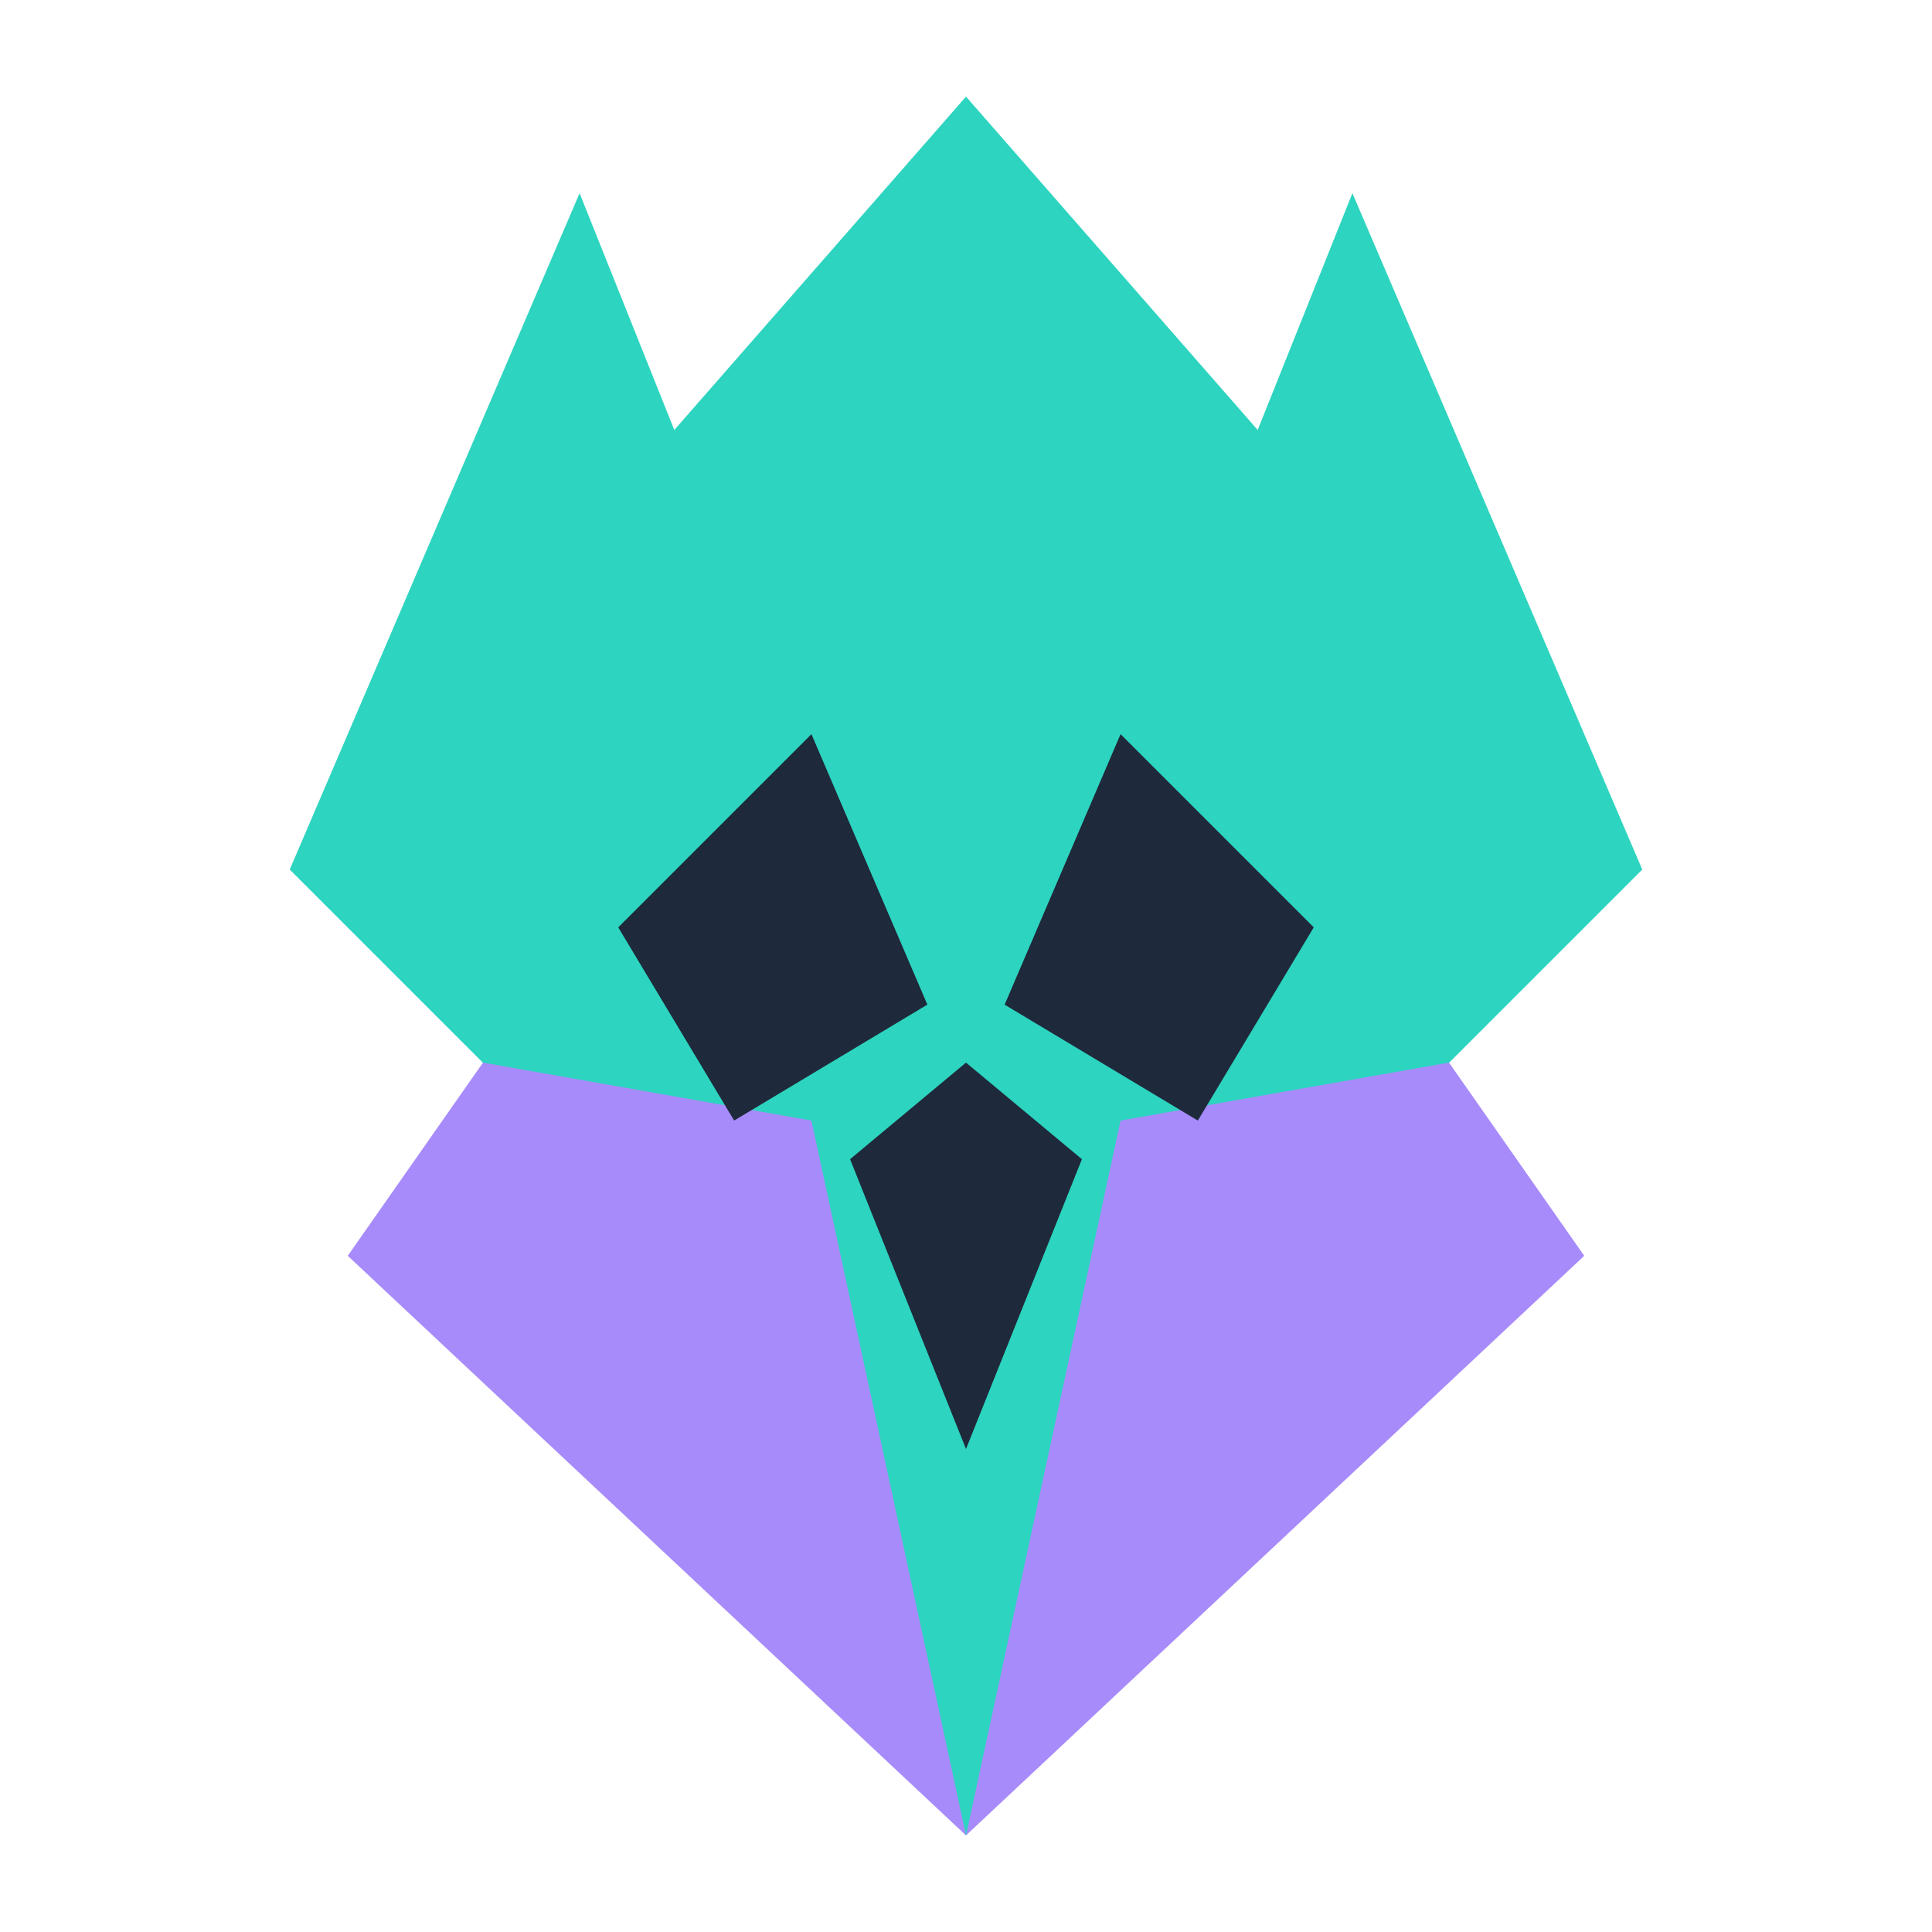
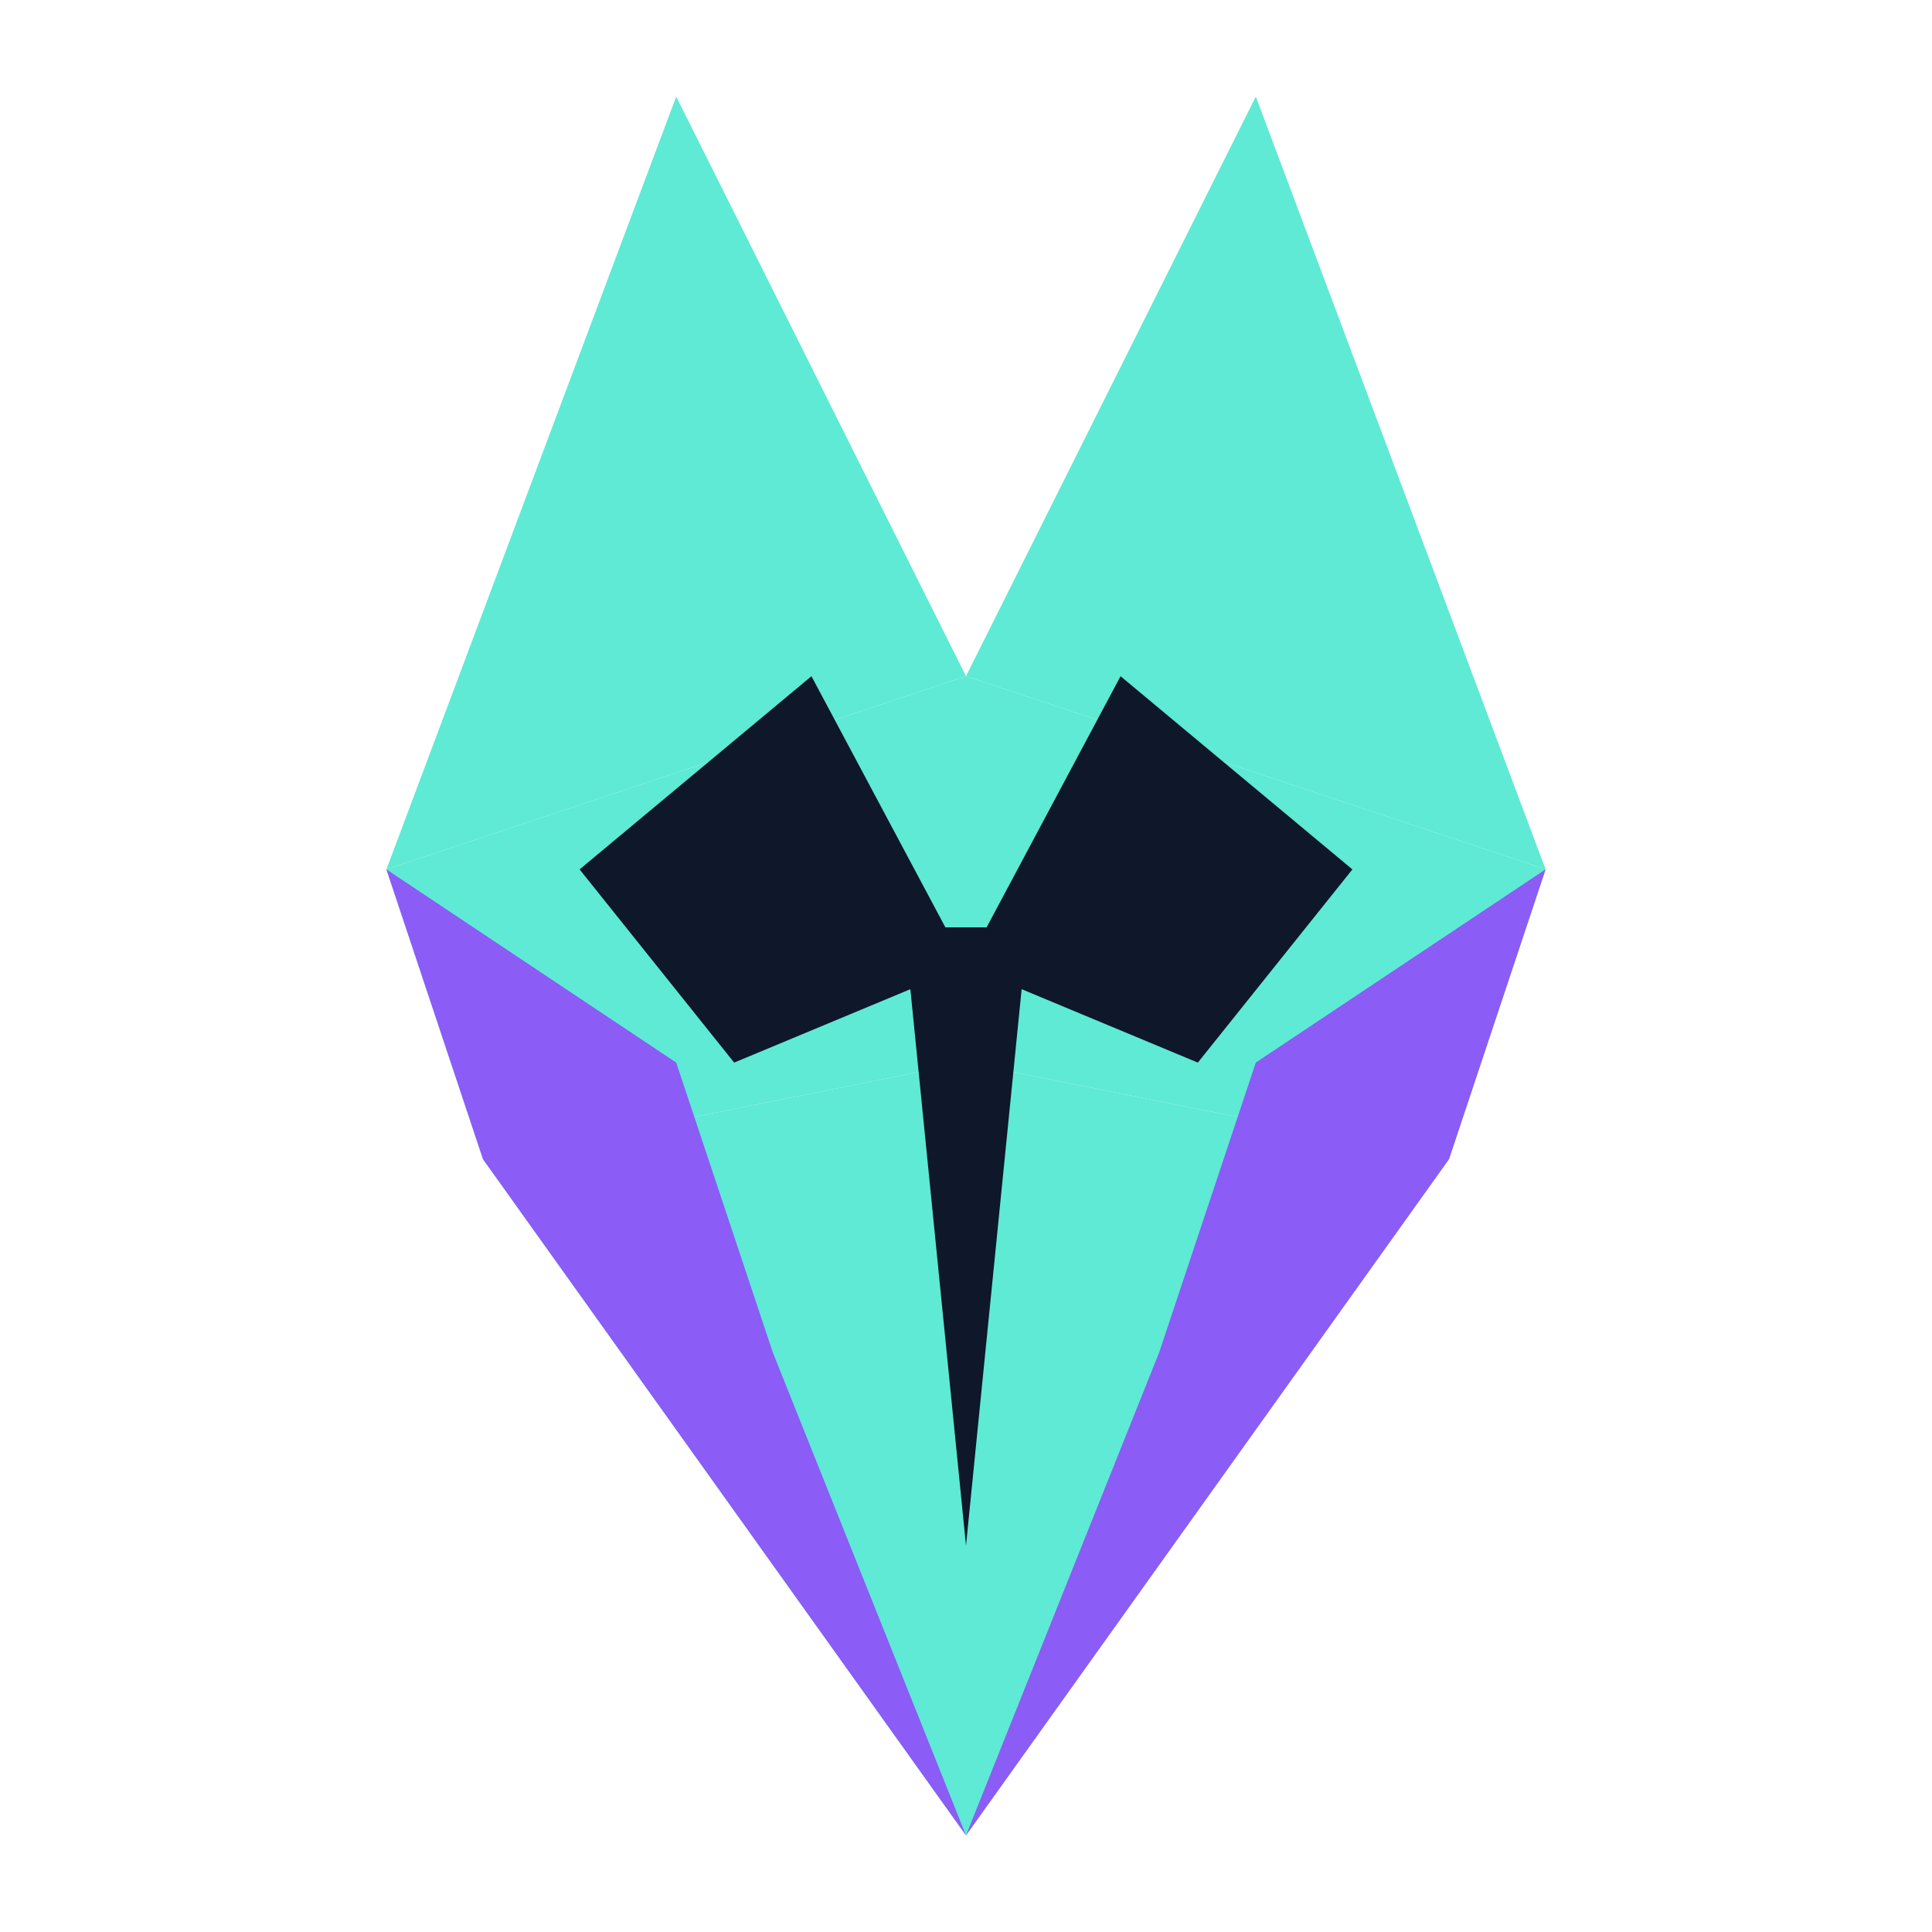
<svg xmlns="http://www.w3.org/2000/svg" viewBox="0 0 100 100" fill="none">
-   <polygon points="50,5 85,45 75,55 50,95 25,55 15,45" fill="#2DD4BF" />
-   <polygon points="15,45 30,10 42,40 25,55" fill="#2DD4BF" />
-   <polygon points="85,45 70,10 58,40 75,55" fill="#2DD4BF" />
-   <polygon points="25,55 42,58 50,95 18,65" fill="#A78BFA" />
-   <polygon points="75,55 58,58 50,95 82,65" fill="#A78BFA" />
-   <polygon points="32,48 42,38 48,52 38,58" fill="#1E293B" />
-   <polygon points="68,48 58,38 52,52 62,58" fill="#1E293B" />
-   <polygon points="50,55 44,60 50,75 56,60" fill="#1E293B" />
+   <polygon points="20,45 35,5 50,35" fill="#5EEAD4" />
+   <polygon points="80,45 65,5 50,35" fill="#5EEAD4" />
+   <polygon points="20,45 50,35 80,45 75,60 50,55 25,60" fill="#5EEAD4" />
+   <polygon points="25,60 50,55 75,60 50,95" fill="#5EEAD4" />
+   <polygon points="20,45 25,60 50,95 40,70 35,55" fill="#8B5CF6" />
+   <polygon points="80,45 75,60 50,95 60,70 65,55" fill="#8B5CF6" />
+   <polygon points="30,45 42,35 50,50 38,55" fill="#0F172A" />
+   <polygon points="70,45 58,35 50,50 62,55" fill="#0F172A" />
+   <polygon points="47,50 53,50 50,80 50,80" fill="#0F172A" />
+   <polygon points="48,48 52,48 50,75" fill="#0F172A" />
</svg>
